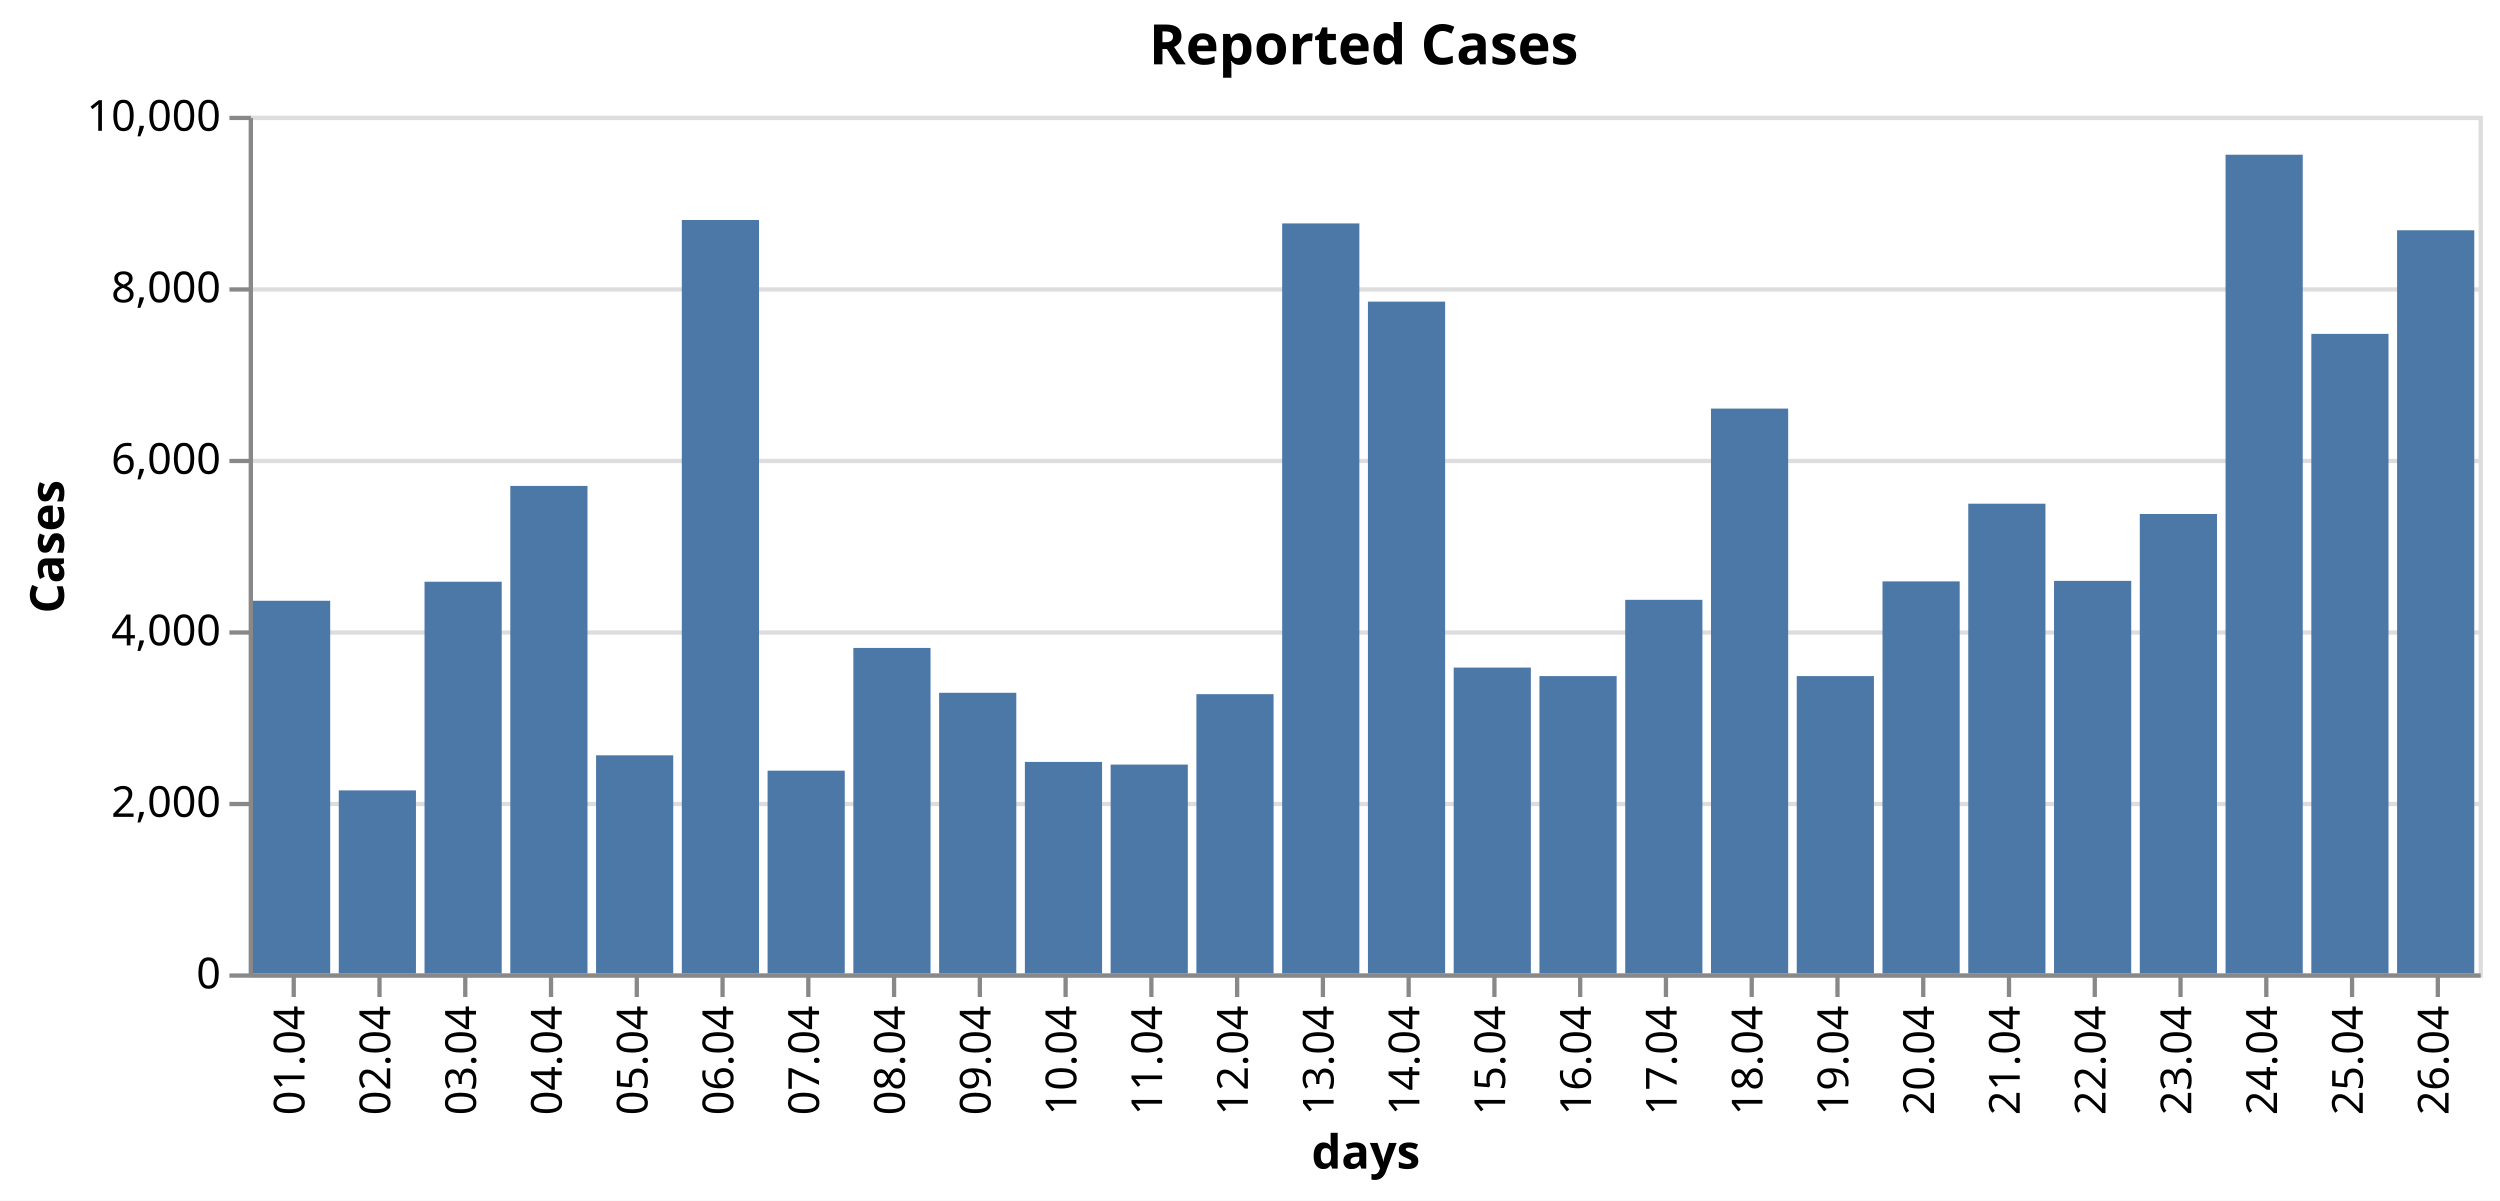
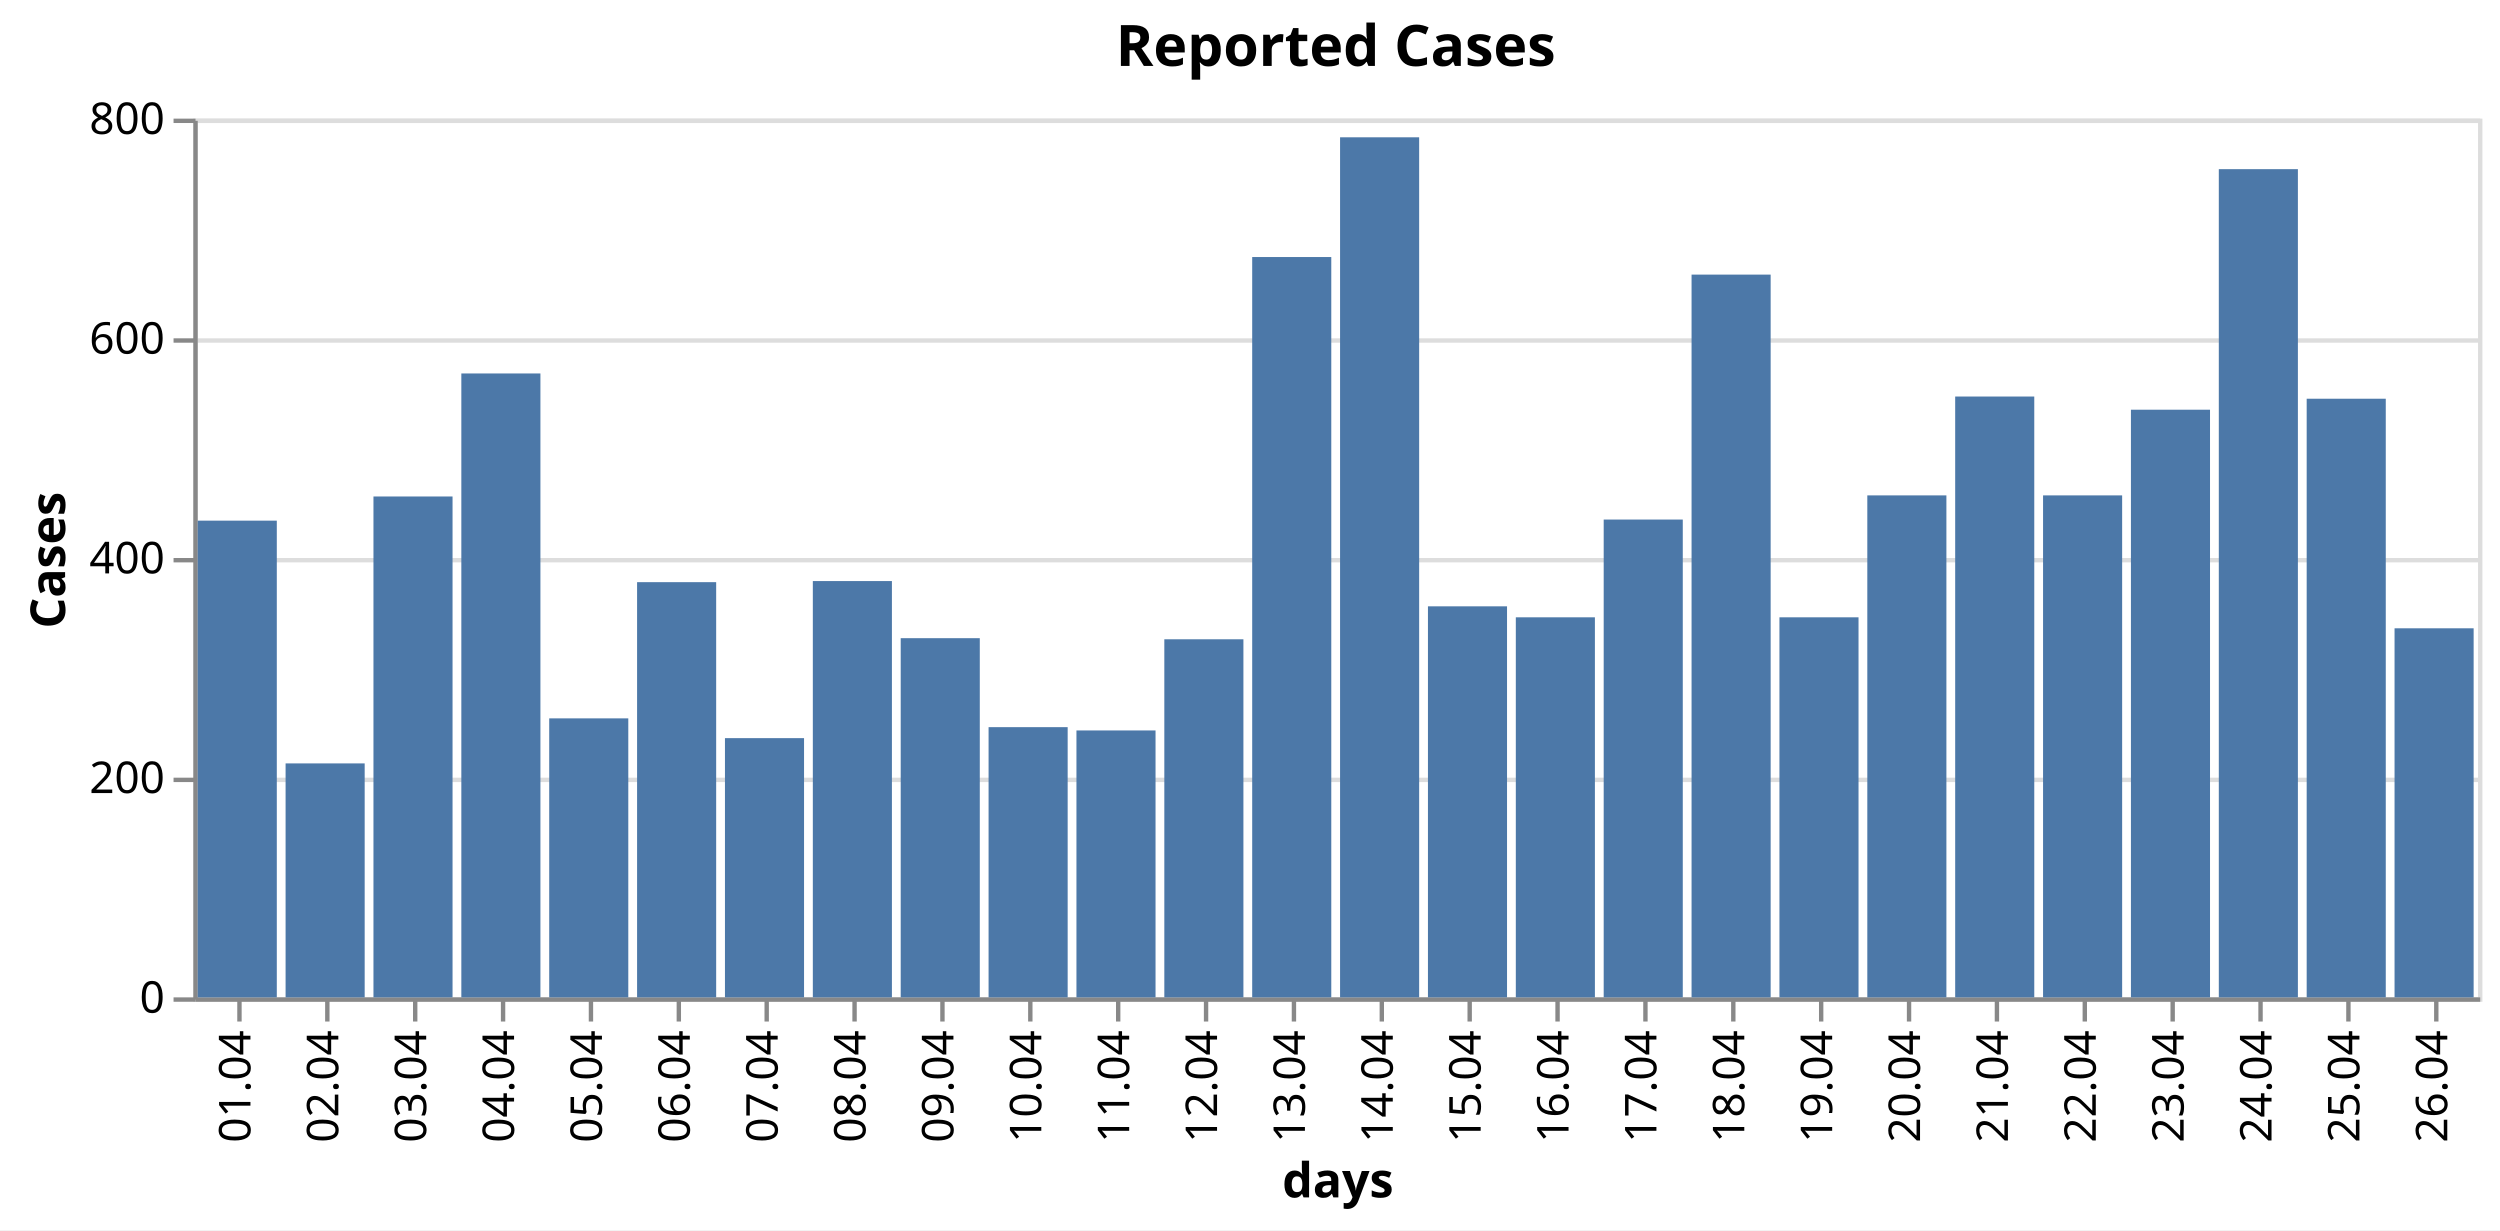
- <svg xmlns="http://www.w3.org/2000/svg" class="marks" width="583" height="280" viewBox="0 0 583 280" version="1.1">
-   <rect width="583" height="280" style="fill: white;" />
-   <g transform="translate(58,27)">
+ <svg xmlns="http://www.w3.org/2000/svg" class="marks" width="569" height="280" viewBox="0 0 569 280" version="1.1">
+   <rect width="569" height="280" style="fill: white;" />
+   <g transform="translate(44,27)">
    <g class="mark-group role-frame root">
      <g transform="translate(0,0)">
        <path class="background" d="M0.5,0.5h520v200h-520Z" style="fill: none; stroke: #ddd;" />
        <g>
          <g class="mark-group role-axis">
            <g transform="translate(0.5,0.5)">
              <path class="background" d="M0,0h0v0h0Z" style="pointer-events: none; fill: none;" />
              <g>
                <g class="mark-rule role-axis-grid" style="pointer-events: none;">
                  <line transform="translate(0,200)" x2="520" y2="0" style="fill: none; stroke: #ddd; stroke-width: 1; opacity: 1;" />
-                   <line transform="translate(0,160)" x2="520" y2="0" style="fill: none; stroke: #ddd; stroke-width: 1; opacity: 1;" />
-                   <line transform="translate(0,120)" x2="520" y2="0" style="fill: none; stroke: #ddd; stroke-width: 1; opacity: 1;" />
-                   <line transform="translate(0,80)" x2="520" y2="0" style="fill: none; stroke: #ddd; stroke-width: 1; opacity: 1;" />
-                   <line transform="translate(0,40)" x2="520" y2="0" style="fill: none; stroke: #ddd; stroke-width: 1; opacity: 1;" />
+                   <line transform="translate(0,150)" x2="520" y2="0" style="fill: none; stroke: #ddd; stroke-width: 1; opacity: 1;" />
+                   <line transform="translate(0,100)" x2="520" y2="0" style="fill: none; stroke: #ddd; stroke-width: 1; opacity: 1;" />
+                   <line transform="translate(0,50)" x2="520" y2="0" style="fill: none; stroke: #ddd; stroke-width: 1; opacity: 1;" />
                  <line transform="translate(0,0)" x2="520" y2="0" style="fill: none; stroke: #ddd; stroke-width: 1; opacity: 1;" />
                </g>
              </g>
              <path class="foreground" d="" style="pointer-events: none; display: none; fill: none;" />
            </g>
          </g>
          <g class="mark-group role-axis">
            <g transform="translate(0.5,200.5)">
              <path class="background" d="M0,0h0v0h0Z" style="pointer-events: none; fill: none;" />
              <g>
                <g class="mark-rule role-axis-tick" style="pointer-events: none;">
                  <line transform="translate(10,0)" x2="0" y2="5" style="fill: none; stroke: #888; stroke-width: 1; opacity: 1;" />
                  <line transform="translate(30,0)" x2="0" y2="5" style="fill: none; stroke: #888; stroke-width: 1; opacity: 1;" />
                  <line transform="translate(50,0)" x2="0" y2="5" style="fill: none; stroke: #888; stroke-width: 1; opacity: 1;" />
                  <line transform="translate(70,0)" x2="0" y2="5" style="fill: none; stroke: #888; stroke-width: 1; opacity: 1;" />
                  <line transform="translate(90,0)" x2="0" y2="5" style="fill: none; stroke: #888; stroke-width: 1; opacity: 1;" />
                  <line transform="translate(110,0)" x2="0" y2="5" style="fill: none; stroke: #888; stroke-width: 1; opacity: 1;" />
                  <line transform="translate(130,0)" x2="0" y2="5" style="fill: none; stroke: #888; stroke-width: 1; opacity: 1;" />
                  <line transform="translate(150,0)" x2="0" y2="5" style="fill: none; stroke: #888; stroke-width: 1; opacity: 1;" />
                  <line transform="translate(170,0)" x2="0" y2="5" style="fill: none; stroke: #888; stroke-width: 1; opacity: 1;" />
                  <line transform="translate(190,0)" x2="0" y2="5" style="fill: none; stroke: #888; stroke-width: 1; opacity: 1;" />
                  <line transform="translate(210,0)" x2="0" y2="5" style="fill: none; stroke: #888; stroke-width: 1; opacity: 1;" />
                  <line transform="translate(230,0)" x2="0" y2="5" style="fill: none; stroke: #888; stroke-width: 1; opacity: 1;" />
                  <line transform="translate(250,0)" x2="0" y2="5" style="fill: none; stroke: #888; stroke-width: 1; opacity: 1;" />
                  <line transform="translate(270,0)" x2="0" y2="5" style="fill: none; stroke: #888; stroke-width: 1; opacity: 1;" />
                  <line transform="translate(290,0)" x2="0" y2="5" style="fill: none; stroke: #888; stroke-width: 1; opacity: 1;" />
                  <line transform="translate(310,0)" x2="0" y2="5" style="fill: none; stroke: #888; stroke-width: 1; opacity: 1;" />
                  <line transform="translate(330,0)" x2="0" y2="5" style="fill: none; stroke: #888; stroke-width: 1; opacity: 1;" />
                  <line transform="translate(350,0)" x2="0" y2="5" style="fill: none; stroke: #888; stroke-width: 1; opacity: 1;" />
                  <line transform="translate(370,0)" x2="0" y2="5" style="fill: none; stroke: #888; stroke-width: 1; opacity: 1;" />
                  <line transform="translate(390,0)" x2="0" y2="5" style="fill: none; stroke: #888; stroke-width: 1; opacity: 1;" />
                  <line transform="translate(410,0)" x2="0" y2="5" style="fill: none; stroke: #888; stroke-width: 1; opacity: 1;" />
                  <line transform="translate(430,0)" x2="0" y2="5" style="fill: none; stroke: #888; stroke-width: 1; opacity: 1;" />
                  <line transform="translate(450,0)" x2="0" y2="5" style="fill: none; stroke: #888; stroke-width: 1; opacity: 1;" />
                  <line transform="translate(470,0)" x2="0" y2="5" style="fill: none; stroke: #888; stroke-width: 1; opacity: 1;" />
                  <line transform="translate(490,0)" x2="0" y2="5" style="fill: none; stroke: #888; stroke-width: 1; opacity: 1;" />
                  <line transform="translate(510,0)" x2="0" y2="5" style="fill: none; stroke: #888; stroke-width: 1; opacity: 1;" />
                </g>
                <g class="mark-text role-axis-label" style="pointer-events: none;">
                  <text text-anchor="end" transform="translate(9.5,7) rotate(270) translate(0,3)" style="font-family: sans-serif; font-size: 10px; fill: #000; opacity: 1;">01.04</text>
                  <text text-anchor="end" transform="translate(29.5,7) rotate(270) translate(0,3)" style="font-family: sans-serif; font-size: 10px; fill: #000; opacity: 1;">02.04</text>
                  <text text-anchor="end" transform="translate(49.5,7) rotate(270) translate(0,3)" style="font-family: sans-serif; font-size: 10px; fill: #000; opacity: 1;">03.04</text>
                  <text text-anchor="end" transform="translate(69.5,7) rotate(270) translate(0,3)" style="font-family: sans-serif; font-size: 10px; fill: #000; opacity: 1;">04.04</text>
                  <text text-anchor="end" transform="translate(89.5,7) rotate(270) translate(0,3)" style="font-family: sans-serif; font-size: 10px; fill: #000; opacity: 1;">05.04</text>
                  <text text-anchor="end" transform="translate(109.5,7) rotate(270) translate(0,3)" style="font-family: sans-serif; font-size: 10px; fill: #000; opacity: 1;">06.04</text>
                  <text text-anchor="end" transform="translate(129.5,7) rotate(270) translate(0,3)" style="font-family: sans-serif; font-size: 10px; fill: #000; opacity: 1;">07.04</text>
                  <text text-anchor="end" transform="translate(149.5,7) rotate(270) translate(0,3)" style="font-family: sans-serif; font-size: 10px; fill: #000; opacity: 1;">08.04</text>
                  <text text-anchor="end" transform="translate(169.5,7) rotate(270) translate(0,3)" style="font-family: sans-serif; font-size: 10px; fill: #000; opacity: 1;">09.04</text>
                  <text text-anchor="end" transform="translate(189.5,7) rotate(270) translate(0,3)" style="font-family: sans-serif; font-size: 10px; fill: #000; opacity: 1;">10.04</text>
                  <text text-anchor="end" transform="translate(209.5,7) rotate(270) translate(0,3)" style="font-family: sans-serif; font-size: 10px; fill: #000; opacity: 1;">11.04</text>
                  <text text-anchor="end" transform="translate(229.5,7) rotate(270) translate(0,3)" style="font-family: sans-serif; font-size: 10px; fill: #000; opacity: 1;">12.04</text>
                  <text text-anchor="end" transform="translate(249.5,7) rotate(270) translate(0,3)" style="font-family: sans-serif; font-size: 10px; fill: #000; opacity: 1;">13.04</text>
                  <text text-anchor="end" transform="translate(269.5,7) rotate(270) translate(0,3)" style="font-family: sans-serif; font-size: 10px; fill: #000; opacity: 1;">14.04</text>
                  <text text-anchor="end" transform="translate(289.5,7) rotate(270) translate(0,3)" style="font-family: sans-serif; font-size: 10px; fill: #000; opacity: 1;">15.04</text>
                  <text text-anchor="end" transform="translate(309.5,7) rotate(270) translate(0,3)" style="font-family: sans-serif; font-size: 10px; fill: #000; opacity: 1;">16.04</text>
                  <text text-anchor="end" transform="translate(329.5,7) rotate(270) translate(0,3)" style="font-family: sans-serif; font-size: 10px; fill: #000; opacity: 1;">17.04</text>
                  <text text-anchor="end" transform="translate(349.5,7) rotate(270) translate(0,3)" style="font-family: sans-serif; font-size: 10px; fill: #000; opacity: 1;">18.04</text>
                  <text text-anchor="end" transform="translate(369.5,7) rotate(270) translate(0,3)" style="font-family: sans-serif; font-size: 10px; fill: #000; opacity: 1;">19.04</text>
                  <text text-anchor="end" transform="translate(389.5,7) rotate(270) translate(0,3)" style="font-family: sans-serif; font-size: 10px; fill: #000; opacity: 1;">20.04</text>
                  <text text-anchor="end" transform="translate(409.5,7) rotate(270) translate(0,3)" style="font-family: sans-serif; font-size: 10px; fill: #000; opacity: 1;">21.04</text>
                  <text text-anchor="end" transform="translate(429.5,7) rotate(270) translate(0,3)" style="font-family: sans-serif; font-size: 10px; fill: #000; opacity: 1;">22.04</text>
                  <text text-anchor="end" transform="translate(449.5,7) rotate(270) translate(0,3)" style="font-family: sans-serif; font-size: 10px; fill: #000; opacity: 1;">23.04</text>
                  <text text-anchor="end" transform="translate(469.5,7) rotate(270) translate(0,3)" style="font-family: sans-serif; font-size: 10px; fill: #000; opacity: 1;">24.04</text>
                  <text text-anchor="end" transform="translate(489.5,7) rotate(270) translate(0,3)" style="font-family: sans-serif; font-size: 10px; fill: #000; opacity: 1;">25.04</text>
                  <text text-anchor="end" transform="translate(509.5,7) rotate(270) translate(0,3)" style="font-family: sans-serif; font-size: 10px; fill: #000; opacity: 1;">26.04</text>
                </g>
                <g class="mark-rule role-axis-domain" style="pointer-events: none;">
                  <line transform="translate(0,0)" x2="520" y2="0" style="fill: none; stroke: #888; stroke-width: 1; opacity: 1;" />
                </g>
                <g class="mark-text role-axis-title" style="pointer-events: none;">
                  <text text-anchor="middle" transform="translate(260,45.02441)" style="font-family: sans-serif; font-size: 11px; font-weight: bold; fill: #000; opacity: 1;">days</text>
                </g>
              </g>
              <path class="foreground" d="" style="pointer-events: none; display: none; fill: none;" />
            </g>
          </g>
          <g class="mark-group role-axis">
            <g transform="translate(0.5,0.5)">
              <path class="background" d="M0,0h0v0h0Z" style="pointer-events: none; fill: none;" />
              <g>
                <g class="mark-rule role-axis-tick" style="pointer-events: none;">
                  <line transform="translate(0,200)" x2="-5" y2="0" style="fill: none; stroke: #888; stroke-width: 1; opacity: 1;" />
-                   <line transform="translate(0,160)" x2="-5" y2="0" style="fill: none; stroke: #888; stroke-width: 1; opacity: 1;" />
-                   <line transform="translate(0,120)" x2="-5" y2="0" style="fill: none; stroke: #888; stroke-width: 1; opacity: 1;" />
-                   <line transform="translate(0,80)" x2="-5" y2="0" style="fill: none; stroke: #888; stroke-width: 1; opacity: 1;" />
-                   <line transform="translate(0,40)" x2="-5" y2="0" style="fill: none; stroke: #888; stroke-width: 1; opacity: 1;" />
+                   <line transform="translate(0,150)" x2="-5" y2="0" style="fill: none; stroke: #888; stroke-width: 1; opacity: 1;" />
+                   <line transform="translate(0,100)" x2="-5" y2="0" style="fill: none; stroke: #888; stroke-width: 1; opacity: 1;" />
+                   <line transform="translate(0,50)" x2="-5" y2="0" style="fill: none; stroke: #888; stroke-width: 1; opacity: 1;" />
                  <line transform="translate(0,0)" x2="-5" y2="0" style="fill: none; stroke: #888; stroke-width: 1; opacity: 1;" />
                </g>
                <g class="mark-text role-axis-label" style="pointer-events: none;">
                  <text text-anchor="end" transform="translate(-7,203)" style="font-family: sans-serif; font-size: 10px; fill: #000; opacity: 1;">0</text>
-                   <text text-anchor="end" transform="translate(-7,163)" style="font-family: sans-serif; font-size: 10px; fill: #000; opacity: 1;">2,000</text>
-                   <text text-anchor="end" transform="translate(-7,123)" style="font-family: sans-serif; font-size: 10px; fill: #000; opacity: 1;">4,000</text>
-                   <text text-anchor="end" transform="translate(-7,83)" style="font-family: sans-serif; font-size: 10px; fill: #000; opacity: 1;">6,000</text>
-                   <text text-anchor="end" transform="translate(-7,43)" style="font-family: sans-serif; font-size: 10px; fill: #000; opacity: 1;">8,000</text>
-                   <text text-anchor="end" transform="translate(-7,3)" style="font-family: sans-serif; font-size: 10px; fill: #000; opacity: 1;">10,000</text>
+                   <text text-anchor="end" transform="translate(-7,153)" style="font-family: sans-serif; font-size: 10px; fill: #000; opacity: 1;">200</text>
+                   <text text-anchor="end" transform="translate(-7,103)" style="font-family: sans-serif; font-size: 10px; fill: #000; opacity: 1;">400</text>
+                   <text text-anchor="end" transform="translate(-7,53)" style="font-family: sans-serif; font-size: 10px; fill: #000; opacity: 1;">600</text>
+                   <text text-anchor="end" transform="translate(-7,3)" style="font-family: sans-serif; font-size: 10px; fill: #000; opacity: 1;">800</text>
                </g>
                <g class="mark-rule role-axis-domain" style="pointer-events: none;">
                  <line transform="translate(0,200)" x2="0" y2="-200" style="fill: none; stroke: #888; stroke-width: 1; opacity: 1;" />
                </g>
                <g class="mark-text role-axis-title" style="pointer-events: none;">
-                   <text text-anchor="middle" transform="translate(-41.58594,100) rotate(-90) translate(0,-2)" style="font-family: sans-serif; font-size: 11px; font-weight: bold; fill: #000; opacity: 1;">Cases</text>
+                   <text text-anchor="middle" transform="translate(-27.68457,100) rotate(-90) translate(0,-2)" style="font-family: sans-serif; font-size: 11px; font-weight: bold; fill: #000; opacity: 1;">Cases</text>
                </g>
              </g>
              <path class="foreground" d="" style="pointer-events: none; display: none; fill: none;" />
            </g>
          </g>
          <g class="mark-rect role-mark marks">
-             <path d="M1,113.1h18v86.9h-18Z" style="fill: #4c78a8;" />
-             <path d="M21,157.32h18v42.68h-18Z" style="fill: #4c78a8;" />
-             <path d="M41,108.66h18v91.34h-18Z" style="fill: #4c78a8;" />
-             <path d="M61,86.32h18v113.68h-18Z" style="fill: #4c78a8;" />
-             <path d="M81,149.14h18v50.86h-18Z" style="fill: #4c78a8;" />
-             <path d="M101,24.3h18v175.7h-18Z" style="fill: #4c78a8;" />
-             <path d="M121,152.72h18v47.28h-18Z" style="fill: #4c78a8;" />
-             <path d="M141,124.1h18v75.9h-18Z" style="fill: #4c78a8;" />
-             <path d="M161,134.56h18v65.44h-18Z" style="fill: #4c78a8;" />
-             <path d="M181,150.68h18v49.32h-18Z" style="fill: #4c78a8;" />
-             <path d="M201,151.3h18v48.7h-18Z" style="fill: #4c78a8;" />
-             <path d="M221,134.88h18v65.12h-18Z" style="fill: #4c78a8;" />
-             <path d="M241,25.1h18v174.9h-18Z" style="fill: #4c78a8;" />
-             <path d="M261,43.34h18v156.66h-18Z" style="fill: #4c78a8;" />
-             <path d="M281,128.68h18v71.32h-18Z" style="fill: #4c78a8;" />
-             <path d="M301,130.66h18v69.34h-18Z" style="fill: #4c78a8;" />
-             <path d="M321,112.88h18v87.12h-18Z" style="fill: #4c78a8;" />
-             <path d="M341,68.28h18v131.72h-18Z" style="fill: #4c78a8;" />
-             <path d="M361,130.66h18v69.34h-18Z" style="fill: #4c78a8;" />
-             <path d="M381,108.58h18v91.42h-18Z" style="fill: #4c78a8;" />
-             <path d="M401,90.46h18v109.54h-18Z" style="fill: #4c78a8;" />
-             <path d="M421,108.46h18v91.54h-18Z" style="fill: #4c78a8;" />
-             <path d="M441,92.86h18v107.14h-18Z" style="fill: #4c78a8;" />
-             <path d="M461,9.08h18v190.92h-18Z" style="fill: #4c78a8;" />
-             <path d="M481,50.86h18v149.14h-18Z" style="fill: #4c78a8;" />
-             <path d="M501,26.7h18v173.3h-18Z" style="fill: #4c78a8;" />
+             <path d="M1,91.5h18v108.5h-18Z" style="fill: #4c78a8;" />
+             <path d="M21,146.75h18v53.25h-18Z" style="fill: #4c78a8;" />
+             <path d="M41,86h18v114h-18Z" style="fill: #4c78a8;" />
+             <path d="M61,58h18v142h-18Z" style="fill: #4c78a8;" />
+             <path d="M81,136.5h18v63.5h-18Z" style="fill: #4c78a8;" />
+             <path d="M101,105.5h18v94.5h-18Z" style="fill: #4c78a8;" />
+             <path d="M121,141h18v59h-18Z" style="fill: #4c78a8;" />
+             <path d="M141,105.25h18v94.75h-18Z" style="fill: #4c78a8;" />
+             <path d="M161,118.25h18v81.75h-18Z" style="fill: #4c78a8;" />
+             <path d="M181,138.5h18v61.5h-18Z" style="fill: #4c78a8;" />
+             <path d="M201,139.25h18v60.75h-18Z" style="fill: #4c78a8;" />
+             <path d="M221,118.5h18v81.5h-18Z" style="fill: #4c78a8;" />
+             <path d="M241,31.5h18v168.5h-18Z" style="fill: #4c78a8;" />
+             <path d="M261,4.25h18v195.75h-18Z" style="fill: #4c78a8;" />
+             <path d="M281,111h18v89h-18Z" style="fill: #4c78a8;" />
+             <path d="M301,113.5h18v86.5h-18Z" style="fill: #4c78a8;" />
+             <path d="M321,91.25h18v108.75h-18Z" style="fill: #4c78a8;" />
+             <path d="M341,35.5h18v164.5h-18Z" style="fill: #4c78a8;" />
+             <path d="M361,113.5h18v86.5h-18Z" style="fill: #4c78a8;" />
+             <path d="M381,85.75h18v114.25h-18Z" style="fill: #4c78a8;" />
+             <path d="M401,63.25h18v136.75h-18Z" style="fill: #4c78a8;" />
+             <path d="M421,85.75h18v114.25h-18Z" style="fill: #4c78a8;" />
+             <path d="M441,66.25h18v133.75h-18Z" style="fill: #4c78a8;" />
+             <path d="M461,11.5h18v188.5h-18Z" style="fill: #4c78a8;" />
+             <path d="M481,63.75h18v136.25h-18Z" style="fill: #4c78a8;" />
+             <path d="M501,116h18v84h-18Z" style="fill: #4c78a8;" />
          </g>
          <g class="mark-group role-title">
            <g transform="translate(260,-22)">
              <path class="background" d="M0,0h0v0h0Z" style="pointer-events: none; fill: none;" />
              <g>
                <g class="mark-text role-title-text" style="pointer-events: none;">
                  <text text-anchor="middle" transform="translate(0,10)" style="font-family: sans-serif; font-size: 13px; font-weight: bold; fill: #000; opacity: 1;">Reported Cases</text>
                </g>
              </g>
              <path class="foreground" d="" style="pointer-events: none; display: none; fill: none;" />
            </g>
          </g>
        </g>
        <path class="foreground" d="" style="display: none; fill: none;" />
      </g>
    </g>
  </g>
</svg>
